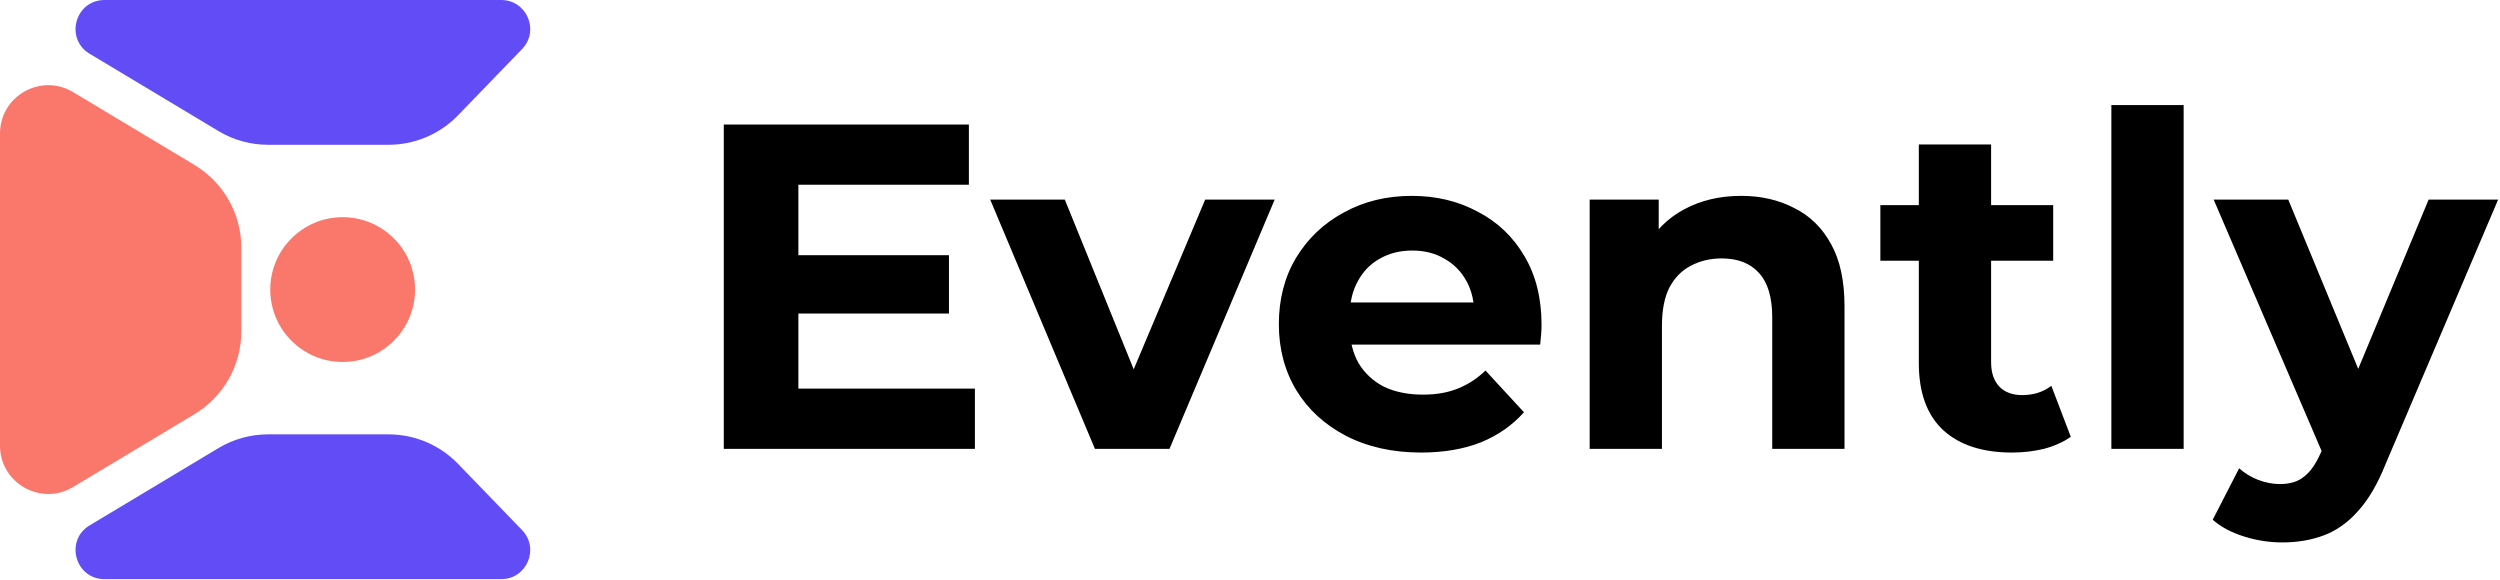
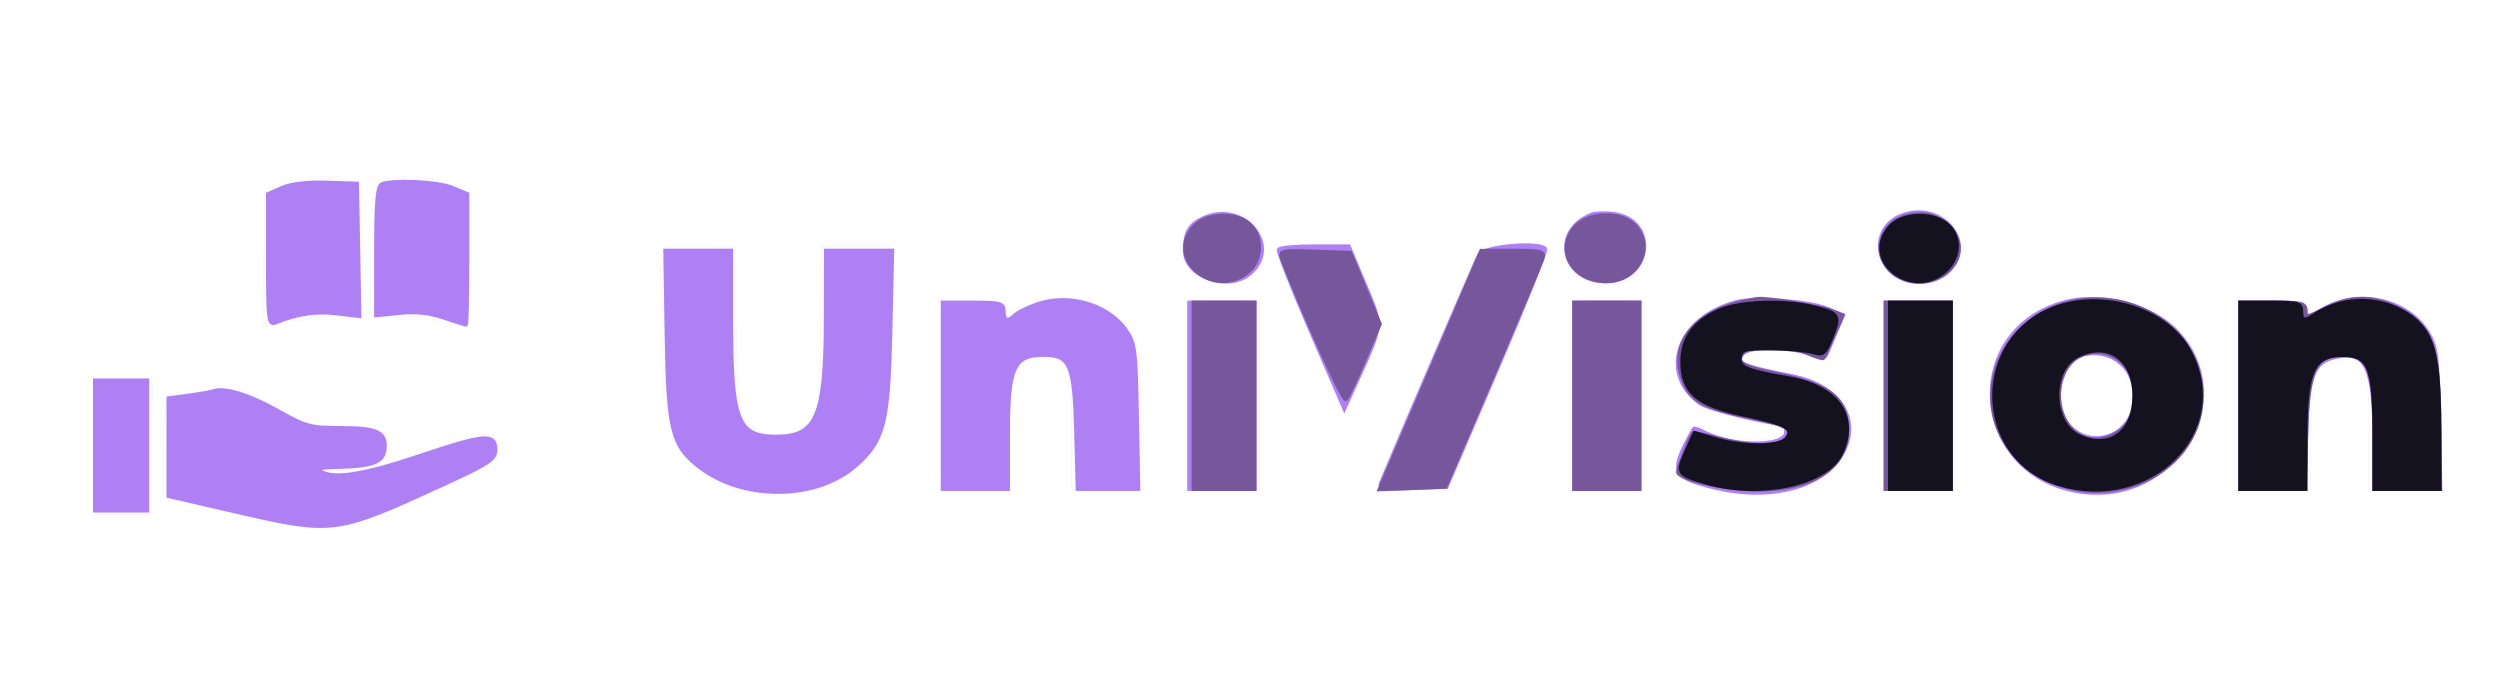
- <svg xmlns="http://www.w3.org/2000/svg" width="518" height="120" viewBox="0 0 518 120" fill="none">
-   <path d="M-3.08811e-06 27.662C-1.72904e-06 19.889 8.48 15.088 15.145 19.087L40.29 34.174C46.314 37.788 50 44.299 50 51.324L50 68.676C50 75.701 46.314 82.212 40.29 85.826L15.145 100.913C8.48 104.912 -1.57555e-05 100.111 -1.43965e-05 92.338L-3.08811e-06 27.662Z" fill="#FA776C" />
-   <path d="M103.855 -3.00576e-06C109.151 -1.88027e-06 111.85 6.362 108.169 10.17L94.896 23.9C91.128 27.799 85.938 30 80.516 30L55.54 30C51.915 30 48.358 29.015 45.25 27.15L18.575 11.145C13.357 8.014 15.577 -2.17645e-05 21.662 -2.04714e-05L103.855 -3.00576e-06Z" fill="#624CF5" />
-   <path d="M103.855 120C109.151 120 111.85 113.638 108.169 109.83L94.896 96.1C91.128 92.201 85.938 90 80.516 90L55.54 90C51.915 90 48.358 90.985 45.25 92.85L18.575 108.855C13.357 111.986 15.577 120 21.662 120L103.855 120Z" fill="#624CF5" />
-   <rect x="56" y="45" width="30" height="30" rx="15" fill="#FA776C" />
-   <path d="M164.272 52.872H196.624V64.968H164.272V52.872ZM165.424 80.52H202V93H149.968V25.8H200.752V38.28H165.424V80.52ZM226.866 93L205.169 41.352H220.626L238.674 85.8H230.994L249.714 41.352H264.114L242.322 93H226.866ZM294.45 93.768C288.562 93.768 283.378 92.616 278.898 90.312C274.482 88.008 271.058 84.872 268.626 80.904C266.194 76.872 264.978 72.296 264.978 67.176C264.978 61.992 266.162 57.416 268.53 53.448C270.962 49.416 274.258 46.28 278.418 44.04C282.578 41.736 287.282 40.584 292.53 40.584C297.586 40.584 302.13 41.672 306.162 43.848C310.258 45.96 313.49 49.032 315.858 53.064C318.226 57.032 319.41 61.8 319.41 67.368C319.41 67.944 319.378 68.616 319.314 69.384C319.25 70.088 319.186 70.76 319.122 71.4H277.17V62.664H311.25L305.49 65.256C305.49 62.568 304.946 60.232 303.858 58.248C302.77 56.264 301.266 54.728 299.346 53.64C297.426 52.488 295.186 51.912 292.626 51.912C290.066 51.912 287.794 52.488 285.81 53.64C283.89 54.728 282.386 56.296 281.298 58.344C280.21 60.328 279.666 62.696 279.666 65.448V67.752C279.666 70.568 280.274 73.064 281.49 75.24C282.77 77.352 284.53 78.984 286.77 80.136C289.074 81.224 291.762 81.768 294.834 81.768C297.586 81.768 299.986 81.352 302.034 80.52C304.146 79.688 306.066 78.44 307.794 76.776L315.762 85.416C313.394 88.104 310.418 90.184 306.834 91.656C303.25 93.064 299.122 93.768 294.45 93.768ZM360.773 40.584C364.869 40.584 368.517 41.416 371.717 43.08C374.981 44.68 377.541 47.176 379.397 50.568C381.253 53.896 382.181 58.184 382.181 63.432V93H367.205V65.736C367.205 61.576 366.277 58.504 364.421 56.52C362.629 54.536 360.069 53.544 356.741 53.544C354.373 53.544 352.229 54.056 350.309 55.08C348.453 56.04 346.981 57.544 345.893 59.592C344.869 61.64 344.357 64.264 344.357 67.464V93H329.381V41.352H343.685V55.656L340.997 51.336C342.853 47.88 345.509 45.224 348.965 43.368C352.421 41.512 356.357 40.584 360.773 40.584ZM416.876 93.768C410.796 93.768 406.06 92.232 402.668 89.16C399.276 86.024 397.58 81.384 397.58 75.24V29.928H412.556V75.048C412.556 77.224 413.132 78.92 414.284 80.136C415.436 81.288 417.004 81.864 418.988 81.864C421.356 81.864 423.372 81.224 425.036 79.944L429.068 90.504C427.532 91.592 425.676 92.424 423.5 93C421.388 93.512 419.18 93.768 416.876 93.768ZM389.612 54.024V42.504H425.42V54.024H389.612ZM437.475 93V21.768H452.451V93H437.475ZM472.878 112.392C470.19 112.392 467.534 111.976 464.91 111.144C462.286 110.312 460.142 109.16 458.477 107.688L463.95 97.032C465.102 98.056 466.414 98.856 467.886 99.432C469.422 100.008 470.926 100.296 472.398 100.296C474.51 100.296 476.174 99.784 477.39 98.76C478.67 97.8 479.822 96.168 480.846 93.864L483.534 87.528L484.686 85.896L503.214 41.352H517.614L494.286 96.168C492.622 100.328 490.702 103.592 488.526 105.96C486.414 108.328 484.046 109.992 481.422 110.952C478.862 111.912 476.014 112.392 472.878 112.392ZM481.71 95.016L458.669 41.352H474.126L491.982 84.552L481.71 95.016Z" fill="black" />
+ <svg xmlns="http://www.w3.org/2000/svg" viewBox="0 0 578 158">
+   <path fill="#fbfbfb" stroke="#fbfbfb" d="m66 42.832-4.5 1.723-.277 15.353-.276 15.353 3.276-.855c1.802-.47 6.765-.866 11.028-.88l7.751-.026-.001-15.633C83 42.5 82.962 42.223 80.75 41.63c-3.983-1.067-10.132-.566-14.75 1.202m23-.937-2.5.695v30.624l8.5.265c4.675.146 9.513.6 10.75 1.01l2.25.744V44.395l-4.75-1.702c-4.874-1.747-9.839-2.025-14.25-.798m186.923 10.028c-1.608 1.608-2.923 3.603-2.923 4.435 0 8.507 11.738 12.605 16.988 5.93 6.944-8.828-6.036-18.394-14.065-10.365m88.532-.468c-6.739 6.738 1.534 17.277 10.612 13.517 5.992-2.482 7.414-8.645 3.01-13.049-3.89-3.89-9.991-4.1-13.622-.468m72.468.468c-4.524 4.524-3.619 9.632 2.245 12.664C445.299 67.758 453 63.69 453 57.28c0-7.937-10.124-11.31-16.077-5.357m-283.549 6.546c-.328.854-.43 9.536-.227 19.292.354 16.952.492 17.989 3.122 23.36 9.528 19.461 42.96 16.713 48.715-4.003.553-1.99 1.007-11.831 1.01-21.868L206 57h-16v17.532c0 20.193-.793 23.503-6.074 25.344-4.139 1.443-9.249.528-11.611-2.077-1.579-1.742-1.88-4.494-2.315-21.151l-.5-19.148-7.765-.292c-6.283-.237-7.879.004-8.361 1.261M295 57.517c0 1.282 15.358 36.482 15.911 36.468.852-.022 8.112-17.176 8.1-19.138-.006-.91-1.517-5.185-3.357-9.5l-3.345-7.847-8.655-.289c-4.76-.159-8.654-.021-8.654.306m35.655 26.81c-6.41 15.029-11.655 27.629-11.655 28 0 .37 3.523.673 7.829.673h7.828l11.672-27.25c6.42-14.988 11.672-27.587 11.672-28-.001-.413-3.531-.75-7.846-.75h-7.845l-11.655 27.327M237.25 70.973c-3.495 1.586-4.25 1.671-4.25.478 0-1.139-1.612-1.451-7.5-1.451H218v43H232.841l.33-12.975c.38-14.993 1.556-17.425 8.424-17.425 5.754 0 6.405 1.736 6.405 17.091V113h16l-.006-13.75c-.003-7.562-.47-15.424-1.038-17.469-3.011-10.843-14.753-15.78-25.706-10.808m161.043-.39c-10.11 3.737-13.543 13.946-7.043 20.946 2.868 3.089 4.307 3.704 12.25 5.236 6.562 1.265 9 2.141 9 3.235 0 2.781-12.451 2.497-19.619-.448-1.566-.643-1.862-.159-5.547 9.067-.757 1.894 7.751 4.576 16.166 5.095 17.138 1.058 28.4-8.313 23.17-19.28-1.979-4.15-6.022-6.306-15.656-8.348-5.282-1.119-7.579-2.066-7.8-3.216-.583-3.022 7.302-3.182 16.523-.334 1.948.601 2.497.083 4.25-4.006 1.107-2.583 2.013-5.01 2.013-5.394 0-3.19-20.799-5.107-27.707-2.553m77.495-.448c-18.392 5.182-21.018 30.614-4.179 40.482 21.545 12.626 47.447-11.312 34.086-31.502-5.399-8.157-18.677-12.145-29.907-8.98M537.5 71c-4.692 2.392-4.5 2.371-4.5.5 0-1.2-1.5-1.5-7.5-1.5H518v43h16v-13c0-15.811 1.125-17.829 9.5-17.043 3.855.362 4.5 2.76 4.5 16.734V113h16V97.712c0-13.866-.209-15.703-2.25-19.75-4.099-8.129-15.527-11.409-24.25-6.962M275 91.5V113h16V70h-16v21.5m88 0V113h16V70h-16v21.5m73 0V113h16V70h-16v21.5m44.229-8.831c-5.34 2.149-5.099 15.632.316 17.71C487.389 103.005 493 99.005 493 91.5c0-7.503-5.912-11.591-12.771-8.831M22.224 103.25l.276 15.25h12l.276-15.25.276-15.25H21.948l.276 15.25M43.5 90.856l-5 .644-.281 11.631-.28 11.63 13.78 3.29c24.125 5.759 25.991 5.581 48.551-4.633 13.819-6.256 14.73-6.84 14.73-9.436 0-4.343-2.14-4.267-16.286.58-8.79 3.011-14.386 4.401-16.714 4.151-3.39-.365-3.37-.382.628-.545 4.809-.196 6.644-1.931 6.194-5.858-.321-2.804-.343-2.811-9.322-3.327-8.245-.475-9.541-.845-15.452-4.417-6.897-4.167-11.099-4.926-20.548-3.71" fill-rule="evenodd" />
+   <path fill="#ae80f4" stroke="#ae80f4" d="M65.25 43.47 62 44.903v15.156c0 14.039.129 15.102 1.75 14.44 4.935-2.018 9.223-2.66 14.006-2.098l5.296.623-.276-15.262L82.5 42.5l-7-.232c-4.38-.145-8.217.305-10.25 1.202m23-.808c-.921.372-1.25 4.409-1.25 15.349v14.844l5.397-.556c3.662-.378 6.933-.034 10.178 1.072 2.63.896 4.926 1.629 5.103 1.629.177 0 .322-6.773.322-15.051V44.898l-3.468-1.449c-3.288-1.374-13.593-1.872-16.282-.787m190.15 7.754c-3.385 1.487-4.4 3.238-4.4 7.593 0 5.884 9.91 9.373 14.886 5.241 7.53-6.252-1.186-16.919-10.486-12.834m89.6-.756c-9.427 3.734-6.945 15.34 3.28 15.34 10.619 0 12.193-14.191 1.72-15.497-1.925-.24-4.175-.169-5 .157m71.465.292c-5.181 2.1-6.405 8.354-2.457 12.556 3.279 3.491 10.065 3.51 13.537.037 6.608-6.607-1.924-16.305-11.08-12.593M295.714 57.75c-.222.413 3.083 8.822 7.346 18.688l7.75 17.938 3.022-6.666c5.839-12.877 5.785-12.16 1.655-21.96L311.8 57h-7.841c-4.313 0-8.023.337-8.245.75m46.31 1.204c-.778 1.455-18.668 43.033-22.735 52.84-.418 1.009 1.192 1.23 7.293 1l7.829-.294 11.68-27.198c6.423-14.959 11.431-27.447 11.127-27.75-1.65-1.65-14.179-.494-15.194 1.402M154.175 77.75c.363 22.084 1.275 25.536 8.066 30.532 10.119 7.446 26.643 7.149 35.512-.638 6.54-5.742 7.57-9.694 8.057-30.894l.431-18.75H191l-.024 15.25c-.036 23.06-1.993 27.75-11.58 27.75C170.434 101 169 97.257 169 73.875V58h-15.15l.325 19.75m85.45-7.293c-2.132.766-4.359 1.877-4.95 2.468C233.031 74.569 232 74.212 232 72c0-1.81-.667-2-7-2h-7v43h15V99.955C233 84.96 234.368 82 241.3 82c6.168 0 7.15 2.292 7.548 17.604l.348 13.396h13.936l-.316-16.75c-.296-15.67-.466-16.96-2.645-20.015-4.174-5.852-13.245-8.403-20.546-5.778m161.875-.585c-13.464 3.562-18.075 16.195-8.5 23.287 1.82 1.348 15.986 4.819 19.75 4.84.137 0 .25.865.25 1.922 0 3.536-12.502 3.557-19.089.031-1.145-.613-2.165-.965-2.267-.783-5.487 9.856-5.172 10.938 3.873 13.294 14.3 3.724 27.341-.092 31.106-9.104 3.086-7.384-2.134-14.318-12.313-16.356-9.767-1.955-11.658-2.548-12.071-3.785-1.114-3.344 10.9-3.894 17.882-.817.973.429 1.836.192 2.159-.594a637.1 637.1 0 0 1 2.159-5.096l1.62-3.788-3.527-1.474c-4.195-1.753-16.797-2.698-21.032-1.577m76 .002c-24.362 6.427-21.78 39.962 3.367 43.733 21.99 3.298 36.982-21.511 22.33-36.949-5.57-5.869-17.364-8.983-25.697-6.784m59.75 1.58c-4.04 2.31-4.25 2.334-4.25.488 0-1.75-.741-1.942-7.5-1.942H518v43h14.794l.353-12.295c.398-13.855 1.602-17.052 6.86-18.206 7.162-1.574 8.993 2.423 8.993 19.626V113h15.172l-.336-16.25c-.307-14.868-.531-16.563-2.624-19.929-4.652-7.482-15.869-9.994-23.962-5.367M275 91.5V113h15V70h-15v21.5m89 0V113h15V70h-15v21.5m72 0V113h15V70h-15v21.5m46.27-9.723c-5.927.948-8.51 11.622-4.02 16.612 4.917 5.466 13.629 2.967 15.088-4.327 1.511-7.555-3.798-13.448-11.068-12.285M22 103v15h12V88H22v15m27.5-12.532c-.55.206-3.138.663-5.75 1.015l-4.75.64v22.534l15.924 3.672c22.015 5.075 22.799 4.973 47.076-6.157 11.081-5.08 12.5-6.011 12.5-8.201 0-3.744-2.495-3.529-17.458 1.503C83.883 109.899 77.017 110.95 74 109c-1.076-.696.054-1.002 4-1.084 7.786-.163 10.44-1.085 10.827-3.762.592-4.103-1.418-5.154-9.86-5.154-7.218 0-8.295-.287-14.712-3.924-6.428-3.642-12.373-5.499-14.755-4.608" fill-rule="evenodd" />
+   <path fill="#76579c" stroke="#76579c" d="M440.501 50.091c-6.021 1.745-7.656 9.068-2.866 12.836 8.225 6.47 20.001-2.754 13.115-10.272-2.658-2.902-6.108-3.765-10.249-2.564m-164.327 2.223c-6.835 7.276 4.21 16.892 12.191 10.613 3.302-2.597 3.613-7.949.635-10.927-2.923-2.923-9.946-2.751-12.826.314m87.82.42c-4.242 5.393-.183 12.2 7.301 12.244 7.278.042 11.347-7.765 6.666-12.789-3.188-3.423-11.088-3.114-13.967.545m-67.556 6.974c4.539 11.884 14.133 33.119 14.701 32.541.406-.412 2.331-4.48 4.279-9.041l3.542-8.291-3.401-8.209-3.401-8.208-8.202-.292c-7.536-.269-8.147-.147-7.518 1.5m37.888 17.559a13048.427 13048.427 0 0 1-11.73 27.525l-3.556 8.291 7.55-.291 7.55-.292L345.082 87c6.018-14.025 11.192-26.288 11.497-27.25.495-1.559-.244-1.748-6.762-1.733l-7.317.017-8.174 19.233M402.5 69.93c-11.371 2.751-16.621 10.057-13.168 18.323 1.851 4.429 4.836 6.037 15.142 8.156 8.908 1.831 10.468 2.751 8.561 5.049-1.649 1.987-7.877 1.995-15.467.018-3.219-.839-5.966-1.401-6.105-1.25-.544.59-3.463 8.067-3.463 8.868 0 1.619 11.214 4.101 18.398 4.073 12.857-.051 20.602-5.134 20.602-13.521 0-7.498-3.7-10.514-16.058-13.091-8.271-1.724-9.871-2.73-7.977-5.013 1.677-2.02 9.915-2.037 14.721-.029 1.991.832 3.719 1.395 3.838 1.25.119-.145 1.158-2.418 2.308-5.052l2.09-4.79-2.711-1.061c-2.463-.965-14.293-2.893-16.711-2.725-.55.038-2.35.396-4 .795m77.5-.276c-18.776 3.295-25.975 25.381-12.212 37.465 15.524 13.63 41.201 3.896 41.201-15.619 0-13.961-13.963-24.483-28.989-21.846m57.669 1.71c-4.377 2.216-4.669 2.247-4.669.5 0-1.653-.849-1.864-7.5-1.864H518v43H532.841l.33-13.089C533.537 85.339 535.18 82 541.983 82c5.667 0 7.017 3.489 7.017 18.135V113h15l-.044-14.25c-.059-19.233-1.81-23.899-10.456-27.869-5.419-2.489-10.252-2.341-15.831.483M276 91.5V113h14V70h-14v21.5m88 0V113h15V70h-15v21.5m72 0V113h15V70h-15v21.5m45.357-9.508c-7.796 3.146-6.857 17.411 1.281 19.453 3.648.916 8.157-1.148 9.909-4.536 4.451-8.608-2.817-18.296-11.19-14.917" fill-rule="evenodd" />
+   <path fill="#14121e" stroke="#14121e" d="M437.174 52.314c-7.03 7.483 4.558 17.121 12.437 10.344 3.531-3.037 3.741-8.145.445-10.814-3.361-2.721-10.115-2.475-12.882.47m103.883 17.922c-1.894.507-4.357 1.561-5.473 2.343C532.837 74.503 532 74.368 532 72c0-1.81-.667-2-7-2h-7v43h15v-12.066c0-15.106 1.685-18.849 8.5-18.887 6.36-.035 7.5 2.76 7.5 18.387V113h15l-.044-12.75c-.05-14.678-.926-20.391-3.696-24.108-3.951-5.301-12.101-7.808-19.203-5.906m-143.636 1.66C391.715 74.488 389 78.267 389 83.619c0 7.028 3.438 9.972 14.311 12.254 9.765 2.049 11.724 3.174 9.724 5.585-1.649 1.987-10.042 2.046-16.458.115l-4.74-1.426-1.851 4.132c-2.272 5.075-2.138 5.301 4.238 7.195 12.329 3.661 27.646.546 31.211-6.348 4.377-8.465-.522-15.705-11.935-17.638-9.632-1.631-11.641-2.482-11.312-4.793.288-2.024.857-2.193 7.312-2.168 3.85.015 8.175.386 9.612.824 2.39.729 2.752.445 4.268-3.343 2.025-5.061 1.796-5.474-3.806-6.885-6.906-1.739-17.43-1.372-22.153.773M437 91.5V113h14V70h-14v21.5m36.5-19.604c-17.673 8.182-16.083 34.418 2.422 39.963 21.37 6.402 39.872-12.259 30.292-30.551-5.283-10.088-21.301-14.696-32.714-9.412m6.865 10.273c-6.473 3.134-6.276 15.728.292 18.721 7.171 3.267 12.843-.88 12.843-9.39 0-8.5-6.02-12.776-13.135-9.331" fill-rule="evenodd" />
</svg>
